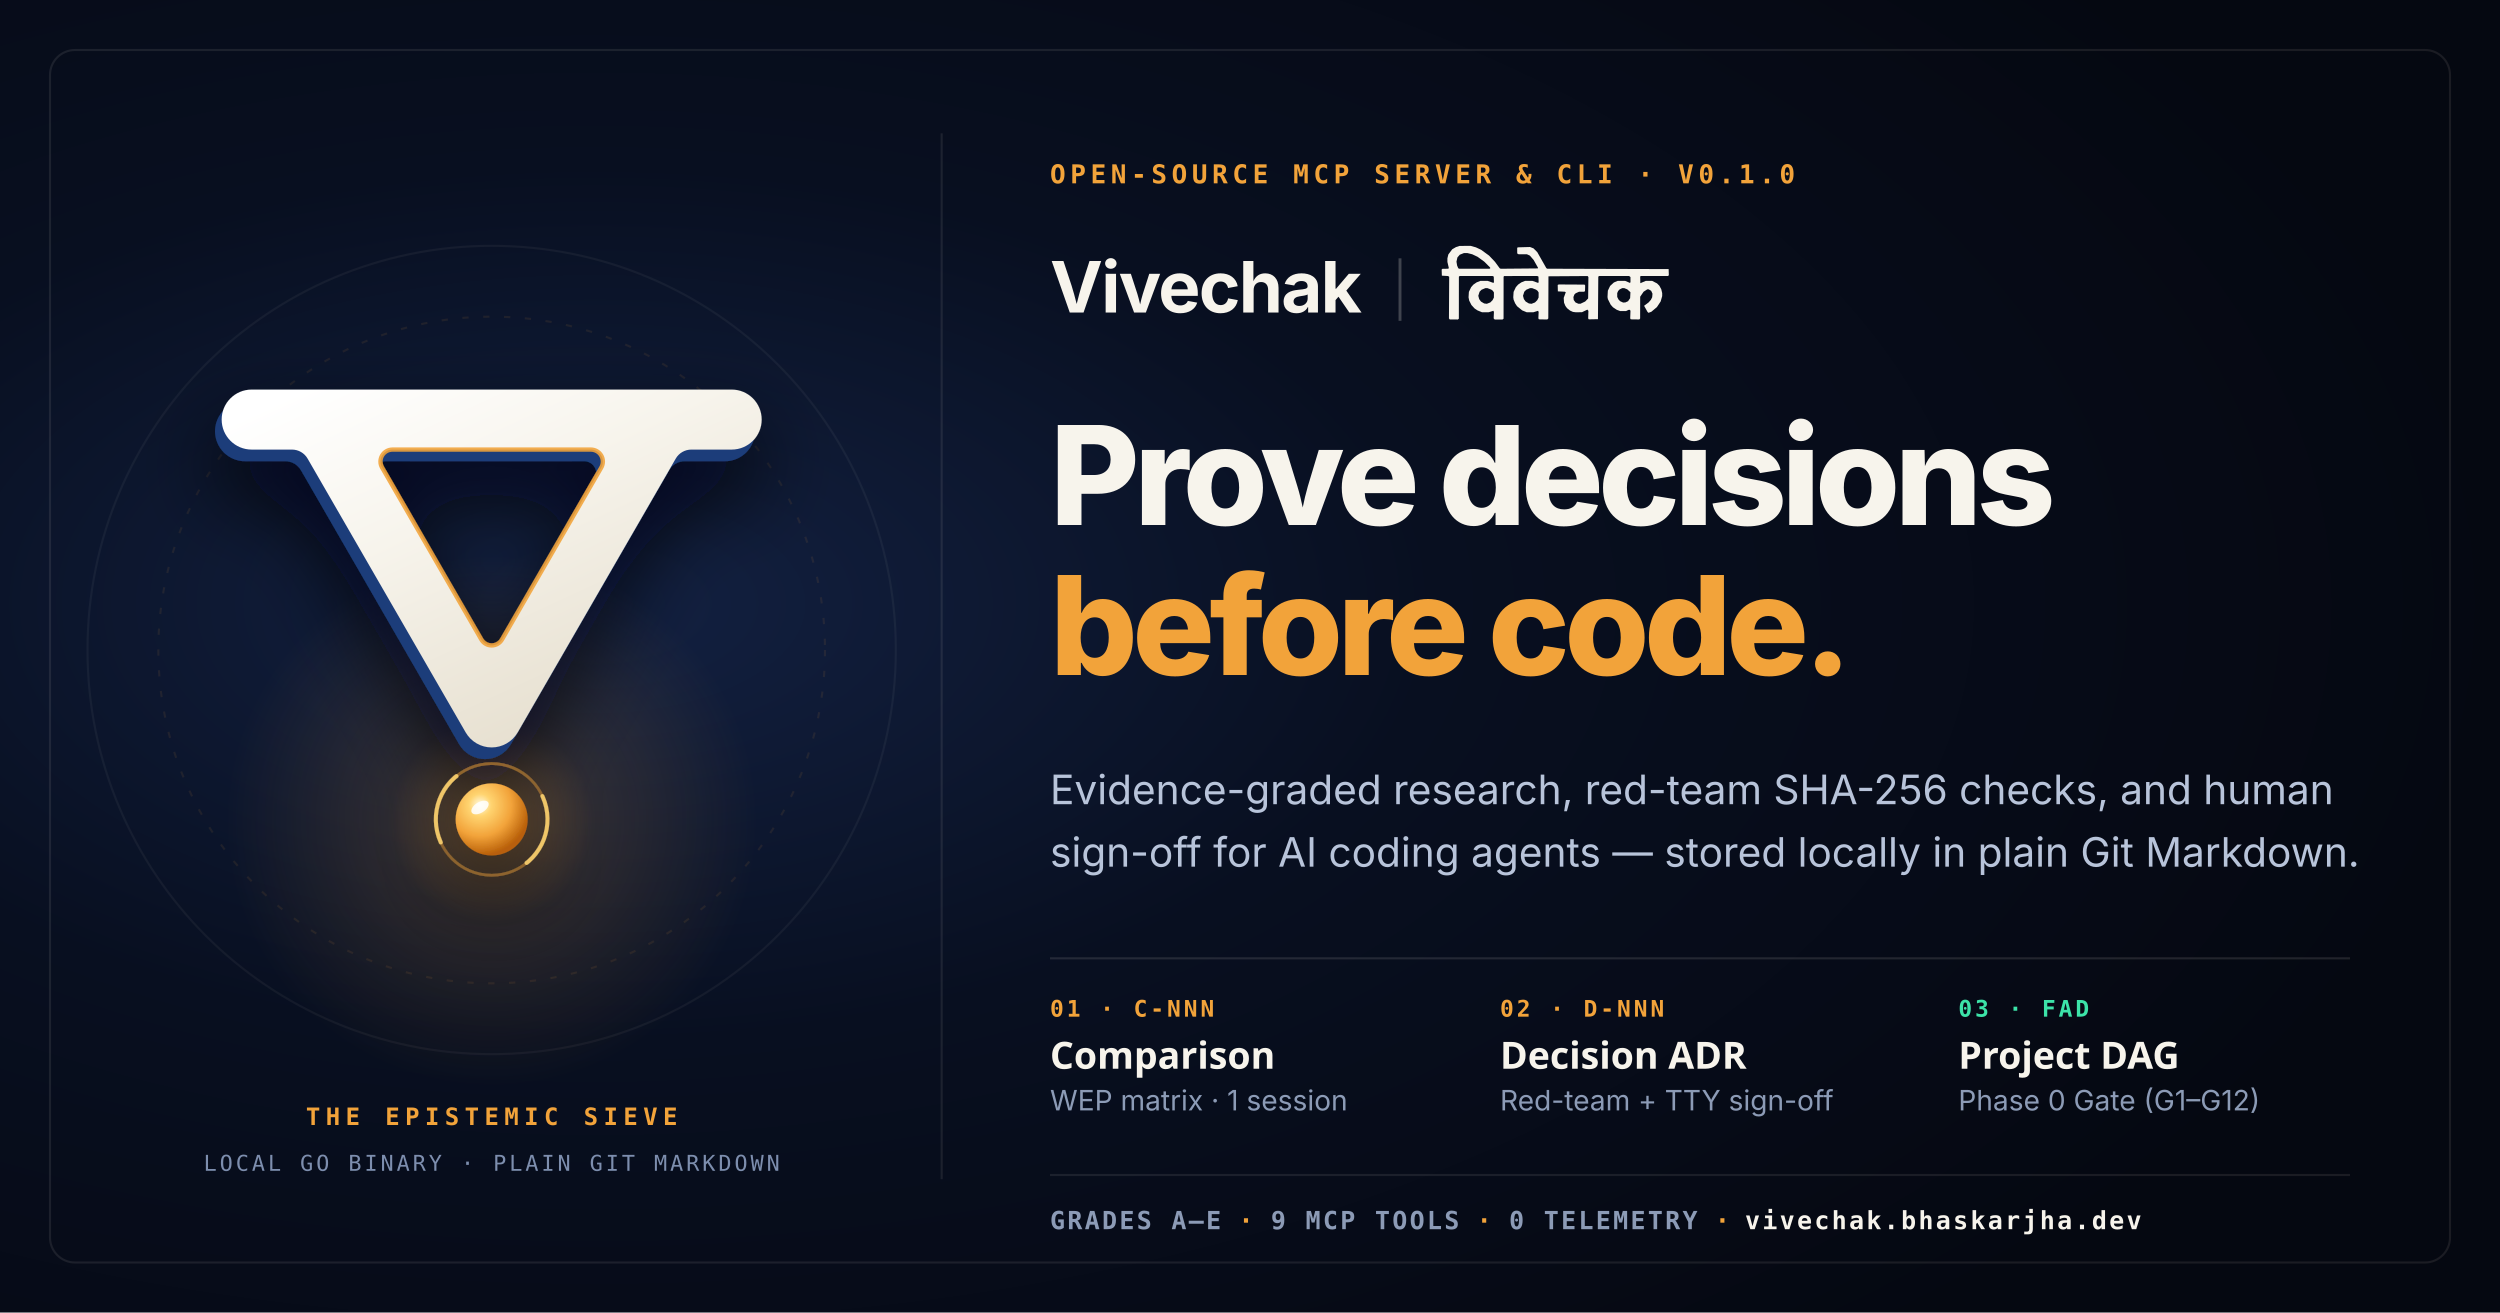
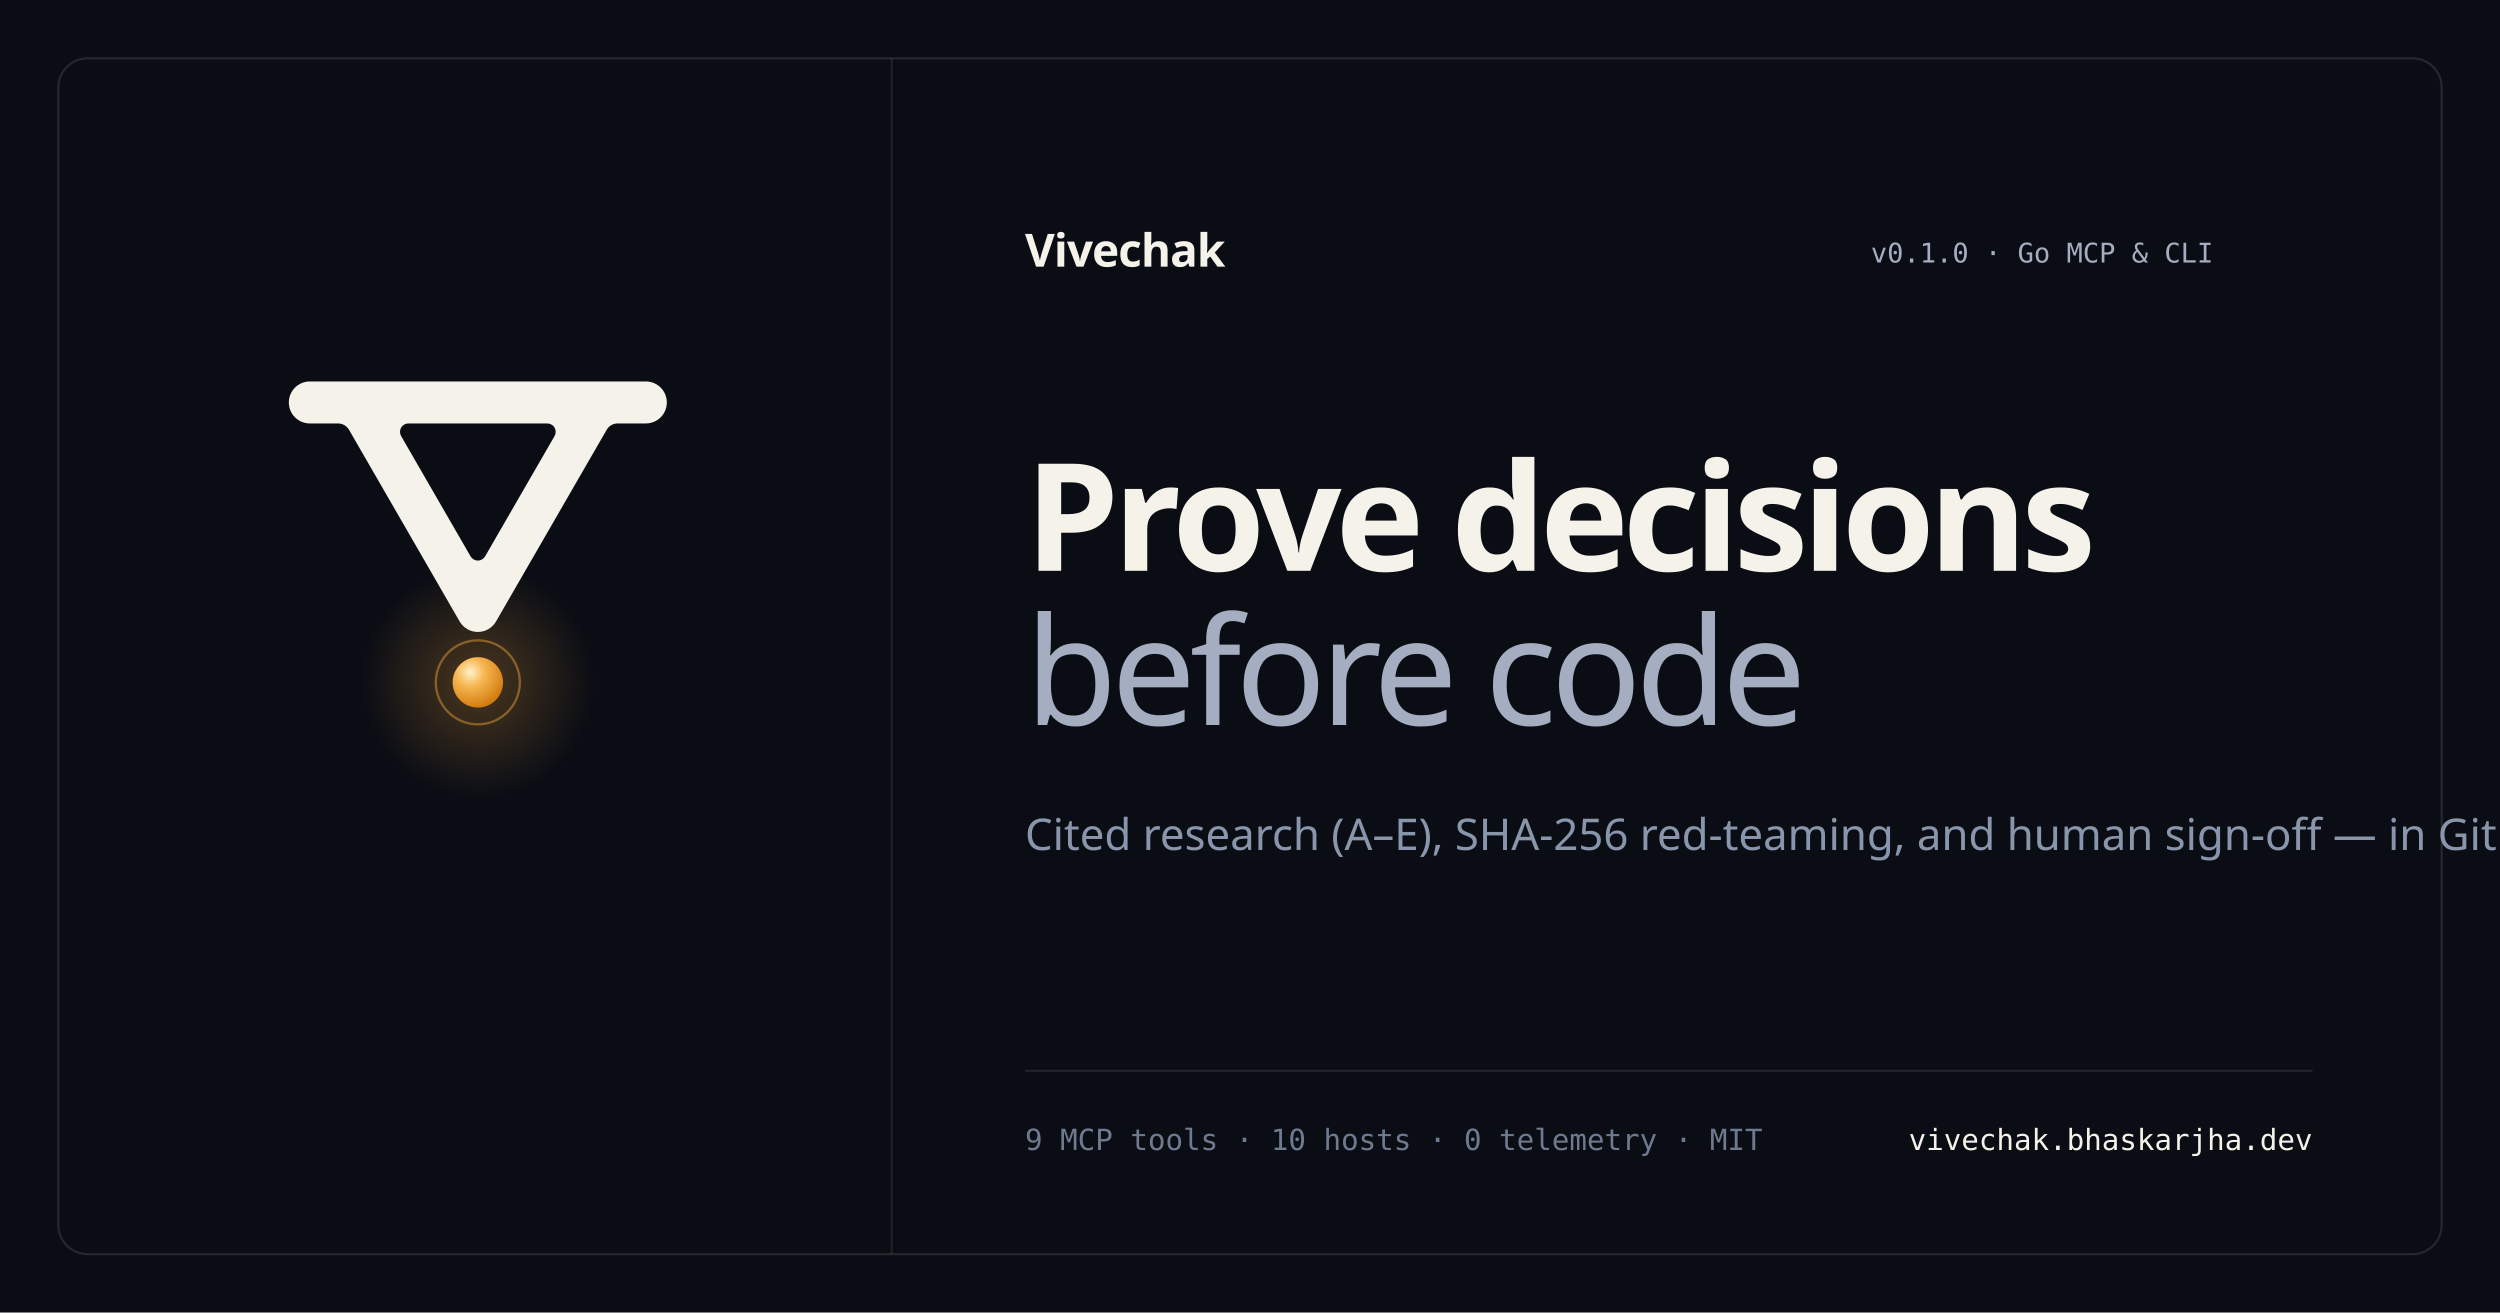
- <svg xmlns="http://www.w3.org/2000/svg" viewBox="0 0 1200 630" width="1200" height="630" role="img" aria-label="Vivechak — Prove decisions before code. Evidence-graded research, red-teaming, and Phase 0 exit gates for AI coding agents in plain Git Markdown.">
+ <svg xmlns="http://www.w3.org/2000/svg" viewBox="0 0 1200 630" width="1200" height="630">
  <defs>
-     <radialGradient id="bgCanvas" cx="24%" cy="46%" r="76%">
-       <stop offset="0%" stop-color="#132142" />
-       <stop offset="44%" stop-color="#080F20" />
-       <stop offset="100%" stop-color="#050811" />
-     </radialGradient>
-     <radialGradient id="dropGlow" cx="50%" cy="50%" r="50%">
-       <stop offset="0%" stop-color="#F2A33A" stop-opacity="0.46" />
-       <stop offset="38%" stop-color="#F2A33A" stop-opacity="0.14" />
+     <radialGradient id="saffronAura" cx="50%" cy="50%" r="50%">
+       <stop offset="0%" stop-color="#F2A33A" stop-opacity="0.28" />
      <stop offset="100%" stop-color="#F2A33A" stop-opacity="0" />
    </radialGradient>
-     <linearGradient id="monolithFace" x1="15%" y1="0%" x2="85%" y2="100%">
-       <stop offset="0%" stop-color="#FFFFFF" />
-       <stop offset="36%" stop-color="#F7F4EC" />
-       <stop offset="100%" stop-color="#E2DAC8" />
-     </linearGradient>
-     <radialGradient id="truthDrop" cx="34%" cy="30%" r="70%">
-       <stop offset="0%" stop-color="#FFFCE8" />
-       <stop offset="22%" stop-color="#FFD470" />
-       <stop offset="62%" stop-color="#F2A33A" />
-       <stop offset="100%" stop-color="#B85F08" />
+     <radialGradient id="saffronDrop" cx="35%" cy="30%" r="70%">
+       <stop offset="0%" stop-color="#FFF2CC" />
+       <stop offset="40%" stop-color="#F7B752" />
+       <stop offset="100%" stop-color="#D47E12" />
    </radialGradient>
-     <filter id="monolithShadow" x="-25%" y="-25%" width="150%" height="150%">
-       <feDropShadow dx="0" dy="22" stdDeviation="24" flood-color="#02040A" flood-opacity="0.78" />
-     </filter>
  </defs>
-   <rect width="1200" height="630" fill="url(#bgCanvas)" />
-   <rect x="24" y="24" width="1152" height="582" rx="12" fill="none" stroke="#F4F0E6" stroke-opacity="0.09" stroke-width="1" />
-   <line x1="452" y1="64" x2="452" y2="566" stroke="#F4F0E6" stroke-opacity="0.09" stroke-width="1" />
-   <g transform="translate(26, 52)">
-     <circle cx="210" cy="260" r="194" fill="none" stroke="#F4F0E6" stroke-opacity="0.05" stroke-width="1" />
-     <circle cx="210" cy="260" r="160" fill="none" stroke="#F2A33A" stroke-opacity="0.09" stroke-width="1" stroke-dasharray="3 7" />
-     <circle cx="210" cy="342" r="128" fill="url(#dropGlow)" />
-     <g transform="translate(5.2, 42) scale(0.80)" filter="url(#monolithShadow)">
-       <path transform="translate(-4, 7)" fill="#1E3D7A" fill-rule="evenodd" d="M 112 116.25 H 400 A 18 18 0 0 1 400 152.25 H 375.8 A 10.8 10.8 0 0 0 366.45 157.65 L 271.59 321.96 A 18 18 0 0 1 240.41 321.96 L 145.55 157.65 A 10.8 10.8 0 0 0 136.2 152.25 H 112 A 18 18 0 0 1 112 116.25 Z M 315.53 152.25 H 196.47 A 7.2 7.2 0 0 0 190.24 163.05 L 249.76 266.16 A 7.2 7.2 0 0 0 262.24 266.16 L 321.76 163.05 A 7.2 7.2 0 0 0 315.53 152.25 Z" />
-       <path fill="url(#monolithFace)" fill-rule="evenodd" d="M 112 116.25 H 400 A 18 18 0 0 1 400 152.25 H 375.8 A 10.8 10.8 0 0 0 366.45 157.65 L 271.59 321.96 A 18 18 0 0 1 240.41 321.96 L 145.55 157.65 A 10.8 10.8 0 0 0 136.2 152.25 H 112 A 18 18 0 0 1 112 116.25 Z M 315.53 152.25 H 196.47 A 7.2 7.2 0 0 0 190.24 163.05 L 249.76 266.16 A 7.2 7.2 0 0 0 262.24 266.16 L 321.76 163.05 A 7.2 7.2 0 0 0 315.53 152.25 Z" />
-       <path fill="none" stroke="#F2A33A" stroke-opacity="0.88" stroke-width="2.6" d="M 315.53 152.25 H 196.47 A 7.2 7.2 0 0 0 190.24 163.05 L 249.76 266.16 A 7.2 7.2 0 0 0 262.24 266.16 L 321.76 163.05 A 7.2 7.2 0 0 0 315.53 152.25 Z" />
-       <circle cx="256" cy="374.16" r="33.5" fill="none" stroke="#F2A33A" stroke-opacity="0.34" stroke-width="1.6" />
-       <circle cx="256" cy="374.16" r="33.5" fill="none" stroke="#FFD470" stroke-opacity="0.86" stroke-width="2.4" stroke-dasharray="44 61" stroke-linecap="round" transform="rotate(-24 256 374.16)" />
-       <circle cx="256" cy="374.16" r="21.6" fill="url(#truthDrop)" />
-       <ellipse cx="249" cy="367" rx="5.8" ry="3.2" transform="rotate(-32 249 367)" fill="#FFFFFF" opacity="0.85" />
-     </g>
-     <text x="210" y="488" text-anchor="middle" font-family="'JetBrains Mono', 'SF Mono', ui-monospace, monospace" font-size="11.5" font-weight="600" fill="#F2A33A" letter-spacing="2.6">
-       THE EPISTEMIC SIEVE
-     </text>
-     <text x="210" y="510" text-anchor="middle" font-family="'JetBrains Mono', 'SF Mono', ui-monospace, monospace" font-size="10.5" font-weight="500" fill="#7D8EAE" letter-spacing="1.4">
-       LOCAL GO BINARY · PLAIN GIT MARKDOWN
-     </text>
+   <rect width="1200" height="630" fill="#0A0D14" />
+   <rect x="28" y="28" width="1144" height="574" rx="14" fill="none" stroke="#F5F2EA" stroke-opacity="0.12" />
+   <line x1="428" y1="28" x2="428" y2="602" stroke="#F5F2EA" stroke-opacity="0.09" />
+   <g transform="translate(86, 118) scale(0.56)">
+     <circle cx="256" cy="374.16" r="100" fill="url(#saffronAura)" />
+     <circle cx="256" cy="374.16" r="36" fill="none" stroke="#F2A33A" stroke-opacity="0.45" stroke-width="2" />
+     <path fill="#F5F2EA" fill-rule="evenodd" d="M 112 116.25 H 400 A 18 18 0 0 1 400 152.25 H 375.8 A 10.8 10.8 0 0 0 366.45 157.65 L 271.59 321.96 A 18 18 0 0 1 240.41 321.96 L 145.55 157.65 A 10.8 10.8 0 0 0 136.2 152.25 H 112 A 18 18 0 0 1 112 116.25 Z M 315.53 152.25 H 196.47 A 7.2 7.2 0 0 0 190.24 163.05 L 249.76 266.16 A 7.2 7.2 0 0 0 262.24 266.16 L 321.76 163.05 A 7.2 7.2 0 0 0 315.53 152.25 Z" />
+     <circle cx="256" cy="374.16" r="21.6" fill="url(#saffronDrop)" />
  </g>
-   <g transform="translate(504, 88)">
-     <text y="0" font-family="'JetBrains Mono', 'SF Mono', ui-monospace, monospace" font-size="12.5" font-weight="600" fill="#F2A33A" letter-spacing="2.2">
-       OPEN-SOURCE MCP SERVER &amp; CLI · V0.1.0
-     </text>
-     <g transform="translate(0, 62)">
-       <text font-family="'Plus Jakarta Sans', 'Inter', -apple-system, BlinkMacSystemFont, sans-serif" font-size="34" font-weight="700" fill="#F7F4EC" letter-spacing="-0.8">
-         Vivechak
-       </text>
-       <line x1="168" y1="-26" x2="168" y2="4" stroke="#F4F0E6" stroke-opacity="0.24" stroke-width="1.4" />
-       <g transform="translate(188, -32) scale(0.58)">
-         <path fill="#F7F4EC" fill-rule="evenodd" d="M 14.75 0.09 L 23.84 0.00 L 28.34 1.25 L 32.59 3.25 L 39.25 8.09 L 44.12 13.22 L 48.03 18.56 L 48.88 18.97 L 79.59 18.69 L 79.72 18.12 L 76.12 11.72 L 73.00 8.09 L 70.59 7.00 L 63.62 6.97 L 62.53 6.31 L 62.50 1.84 L 62.91 1.25 L 73.12 0.97 L 76.00 2.09 L 79.12 5.22 L 86.62 18.47 L 87.41 18.94 L 187.84 19.25 L 188.00 24.34 L 187.34 24.94 L 164.88 24.97 L 164.28 25.38 L 164.41 30.94 L 168.91 29.00 L 174.12 28.97 L 178.25 31.09 L 180.12 32.97 L 181.72 35.88 L 182.50 39.09 L 182.50 41.59 L 181.22 46.06 L 178.12 50.72 L 173.50 54.59 L 171.16 55.44 L 170.38 54.72 L 167.53 49.62 L 171.25 46.84 L 173.12 44.72 L 174.22 42.56 L 174.47 39.62 L 173.38 37.22 L 171.34 36.00 L 170.16 36.00 L 167.12 37.97 L 164.28 42.12 L 164.25 60.09 L 163.59 60.94 L 156.50 60.84 L 156.03 60.06 L 156.25 53.84 L 155.84 53.00 L 154.66 53.00 L 152.62 53.97 L 147.62 53.97 L 144.91 52.94 L 141.75 50.84 L 139.88 48.72 L 137.53 44.06 L 137.25 42.34 L 137.53 37.12 L 139.38 33.22 L 142.50 30.34 L 145.66 29.00 L 151.84 29.00 L 155.84 30.69 L 156.25 30.09 L 156.25 25.84 L 155.12 24.97 L 130.38 24.97 L 129.62 25.47 L 129.34 60.69 L 121.75 60.84 L 121.25 60.09 L 121.44 53.84 L 120.62 52.78 L 116.09 54.94 L 110.88 54.97 L 108.66 54.69 L 106.25 53.59 L 103.75 51.59 L 102.38 49.72 L 101.28 47.06 L 101.00 43.09 L 102.72 38.38 L 101.88 37.97 L 96.16 37.69 L 96.03 32.38 L 96.88 31.97 L 118.25 32.09 L 118.75 32.84 L 118.62 37.47 L 117.88 37.97 L 113.66 38.00 L 110.91 39.25 L 109.88 40.22 L 109.03 42.38 L 109.28 44.81 L 110.75 46.84 L 113.16 47.94 L 114.84 47.94 L 118.75 46.09 L 121.22 43.56 L 121.44 25.84 L 120.84 25.00 L 88.38 25.22 L 88.25 60.09 L 87.38 60.97 L 80.50 60.84 L 80.03 60.06 L 80.25 54.84 L 79.84 53.75 L 75.88 54.97 L 70.38 54.97 L 66.66 53.44 L 62.38 49.97 L 60.78 47.56 L 59.53 44.56 L 59.25 42.59 L 59.53 38.12 L 61.38 34.22 L 63.25 32.09 L 65.91 30.25 L 69.12 28.97 L 75.09 29.00 L 79.84 30.69 L 80.25 30.09 L 80.12 25.47 L 79.12 24.97 L 51.66 25.00 L 51.25 25.59 L 51.22 60.31 L 50.38 60.97 L 43.88 60.97 L 43.03 60.06 L 43.25 54.84 L 42.84 53.75 L 38.88 54.97 L 33.38 54.97 L 29.66 53.44 L 27.25 51.84 L 24.62 48.97 L 22.78 45.31 L 22.25 42.59 L 22.53 38.12 L 24.38 34.22 L 26.25 32.09 L 28.91 30.25 L 32.12 28.97 L 38.09 29.00 L 42.84 30.69 L 43.25 30.09 L 43.12 25.47 L 42.12 24.97 L 14.88 24.97 L 14.25 25.59 L 14.22 60.31 L 13.38 60.97 L 6.66 60.94 L 6.03 60.06 L 6.22 25.62 L 5.34 25.00 L 0.16 24.69 L 0.00 19.59 L 0.66 19.00 L 5.12 18.97 L 5.97 18.56 L 4.75 13.34 L 4.75 10.34 L 5.53 7.12 L 8.75 2.84 L 11.91 1.00 Z M 18.41 6.00 L 15.00 7.34 L 13.03 9.62 L 12.25 13.09 L 12.78 16.31 L 13.75 18.59 L 14.62 18.97 L 34.12 18.97 L 39.62 18.97 L 40.22 18.56 L 40.12 17.97 L 35.25 13.09 L 29.75 9.09 L 25.34 7.00 L 21.34 6.00 Z M 36.16 35.00 L 33.00 36.34 L 31.38 37.97 L 30.31 41.34 L 31.03 44.06 L 32.50 46.09 L 35.16 47.69 L 37.38 47.97 L 40.25 46.84 L 42.12 44.97 L 43.22 42.81 L 43.25 38.59 L 42.38 37.22 L 41.09 36.25 L 37.84 35.00 Z M 73.16 35.00 L 70.00 36.34 L 68.38 37.97 L 67.31 41.34 L 68.03 44.06 L 69.50 46.09 L 72.16 47.69 L 74.38 47.97 L 77.25 46.84 L 79.12 44.97 L 80.22 42.81 L 80.25 38.59 L 79.38 37.22 L 78.09 36.25 L 74.84 35.00 Z M 149.41 35.00 L 147.25 36.09 L 146.03 37.38 L 145.28 39.12 L 145.28 42.31 L 146.38 44.47 L 147.75 45.84 L 150.16 46.94 L 152.00 46.84 L 154.25 45.84 L 155.97 43.31 L 156.22 38.38 L 153.59 36.00 L 151.09 35.00 Z" />
-       </g>
-     </g>
-     <text y="164" font-family="'Plus Jakarta Sans', 'Inter', -apple-system, BlinkMacSystemFont, sans-serif" font-size="66" font-weight="800" fill="#F7F4EC" letter-spacing="-2.6">
-       Prove decisions
-     </text>
-     <text y="236" font-family="'Plus Jakarta Sans', 'Inter', -apple-system, BlinkMacSystemFont, sans-serif" font-size="66" font-weight="800" fill="#F2A33A" letter-spacing="-2.6">
-       before code.
-     </text>
-     <text y="298" font-family="'Inter', -apple-system, BlinkMacSystemFont, sans-serif" font-size="19.5" font-weight="400" fill="#B8C4DA">
-       Evidence-graded research, red-team SHA-256 checks, and human
-     </text>
-     <text y="328" font-family="'Inter', -apple-system, BlinkMacSystemFont, sans-serif" font-size="19.5" font-weight="400" fill="#B8C4DA">
-       sign-off for AI coding agents — stored locally in plain Git Markdown.
-     </text>
-     <g transform="translate(0, 372)">
-       <line x1="0" y1="0" x2="624" y2="0" stroke="#F4F0E6" stroke-opacity="0.12" stroke-width="1" />
-       <g transform="translate(0, 28)">
-         <text font-family="'JetBrains Mono', ui-monospace, monospace" font-size="11" font-weight="600" fill="#F2A33A" letter-spacing="1.4">01 · C-NNN</text>
-         <text y="25" font-family="'Plus Jakarta Sans', sans-serif" font-size="18" font-weight="700" fill="#F7F4EC">Comparison</text>
-         <text y="45" font-family="'Inter', sans-serif" font-size="13.5" fill="#8C9BB6">WEP matrix · 1 session</text>
-       </g>
-       <g transform="translate(216, 28)">
-         <text font-family="'JetBrains Mono', ui-monospace, monospace" font-size="11" font-weight="600" fill="#F2A33A" letter-spacing="1.4">02 · D-NNN</text>
-         <text y="25" font-family="'Plus Jakarta Sans', sans-serif" font-size="18" font-weight="700" fill="#F7F4EC">Decision ADR</text>
-         <text y="45" font-family="'Inter', sans-serif" font-size="13.5" fill="#8C9BB6">Red-team + TTY sign-off</text>
-       </g>
-       <g transform="translate(436, 28)">
-         <text font-family="'JetBrains Mono', ui-monospace, monospace" font-size="11" font-weight="600" fill="#3CE3A8" letter-spacing="1.4">03 · FAD</text>
-         <text y="25" font-family="'Plus Jakarta Sans', sans-serif" font-size="18" font-weight="700" fill="#F7F4EC">Project DAG</text>
-         <text y="45" font-family="'Inter', sans-serif" font-size="13.5" fill="#8C9BB6">Phase 0 Gate (G1–G12)</text>
-       </g>
-     </g>
-     <g transform="translate(0, 502)">
-       <line x1="0" y1="-26" x2="624" y2="-26" stroke="#F4F0E6" stroke-opacity="0.09" stroke-width="1" />
-       <text font-family="'JetBrains Mono', 'SF Mono', ui-monospace, monospace" font-size="12" font-weight="600" fill="#8C9BB6" letter-spacing="1.1">
-         GRADES A–E <tspan fill="#F2A33A">·</tspan> 9 MCP TOOLS <tspan fill="#F2A33A">·</tspan> 0 TELEMETRY <tspan fill="#F2A33A">·</tspan>
-         <tspan fill="#F7F4EC">vivechak.bhaskarjha.dev</tspan>
-       </text>
-     </g>
-   </g>
+   <text x="492" y="128" fill="#F5F2EA" font-family="Geist, system-ui, sans-serif" font-size="22" font-weight="600" letter-spacing="-0.02em">Vivechak</text>
+   <text x="898" y="126" fill="#A4AEC0" font-family="Geist Mono, monospace" font-size="13">v0.1.0 · Go MCP &amp; CLI</text>
+   <text x="492" y="274" fill="#F5F2EA" font-family="Geist, system-ui, sans-serif" font-size="72" font-weight="600" letter-spacing="-0.04em">Prove decisions</text>
+   <text x="492" y="348" fill="#A4AEC0" font-family="Geist, system-ui, sans-serif" font-size="72" font-weight="500" letter-spacing="-0.04em">before code</text>
+   <text x="492" y="408" fill="#8895AB" font-family="Geist, system-ui, sans-serif" font-size="21">Cited research (A–E), SHA-256 red-teaming, and human sign-off — in Git Markdown.</text>
+   <line x1="492" y1="514" x2="1110" y2="514" stroke="#F5F2EA" stroke-opacity="0.1" />
+   <text x="492" y="552" fill="#6E7A8F" font-family="Geist Mono, monospace" font-size="14">9 MCP tools · 10 hosts · 0 telemetry · MIT</text>
+   <text x="1110" y="552" text-anchor="end" fill="#F5F2EA" font-family="Geist Mono, monospace" font-size="14">vivechak.bhaskarjha.dev</text>
</svg>
